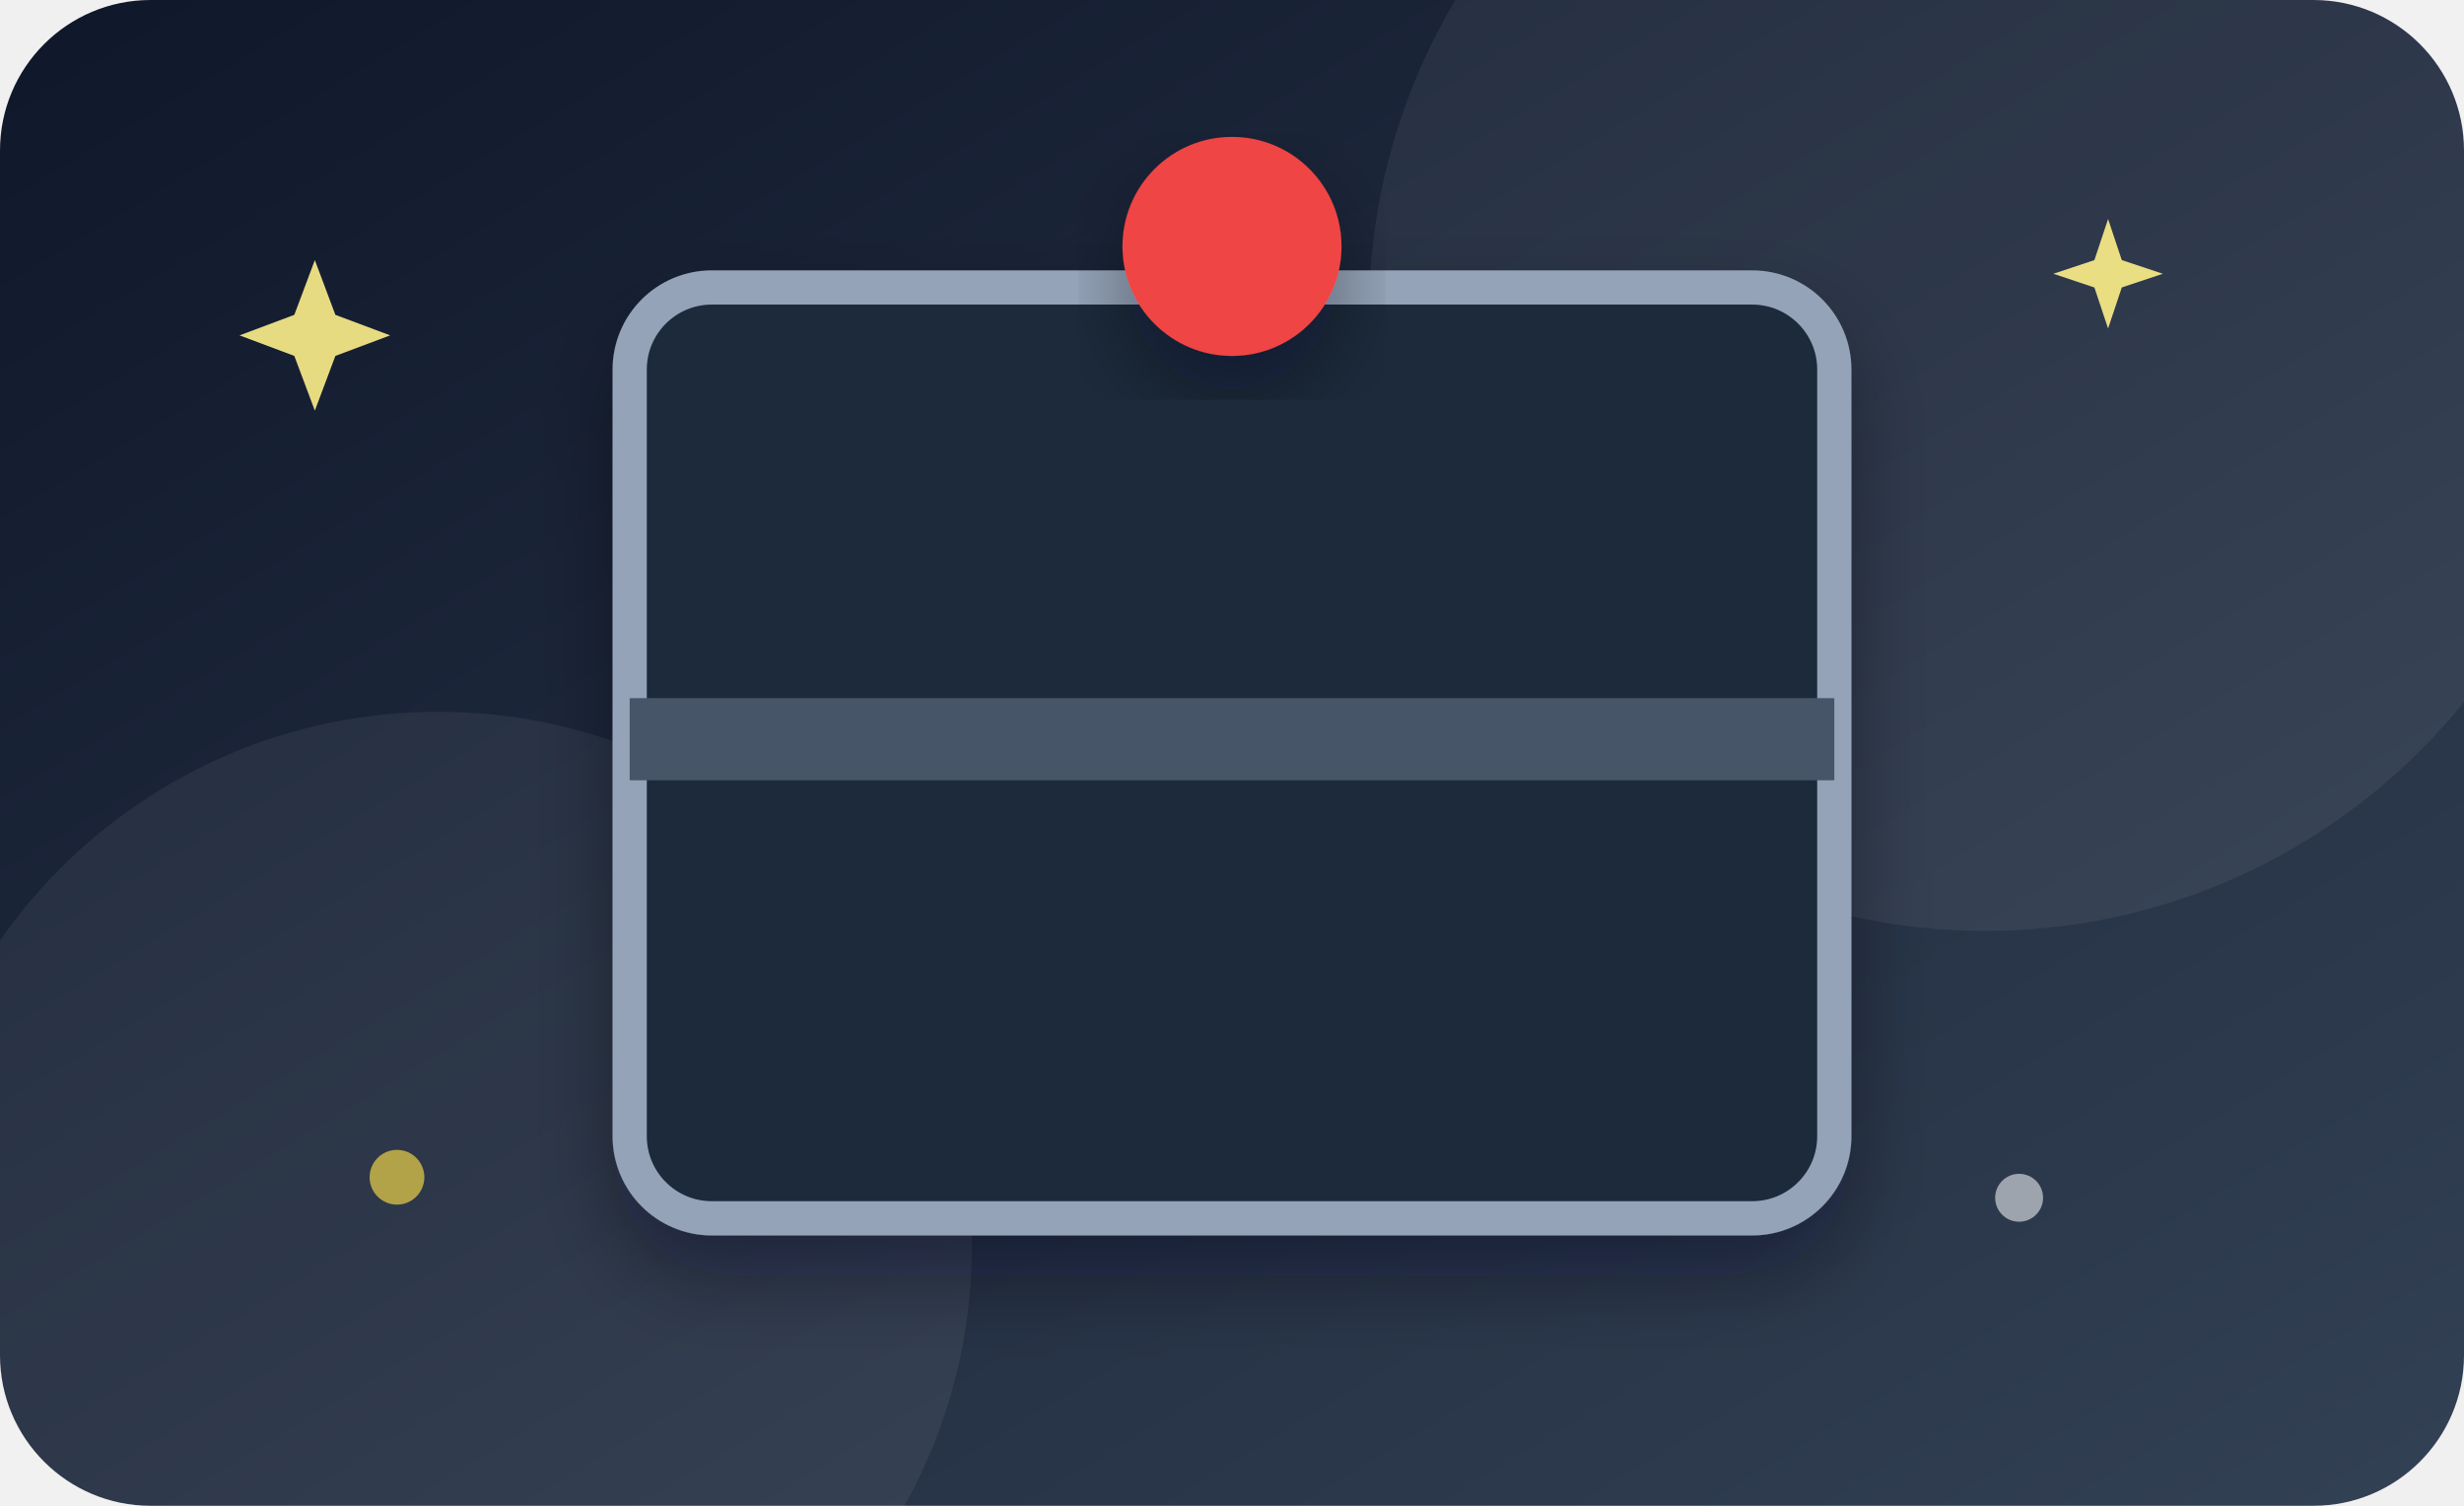
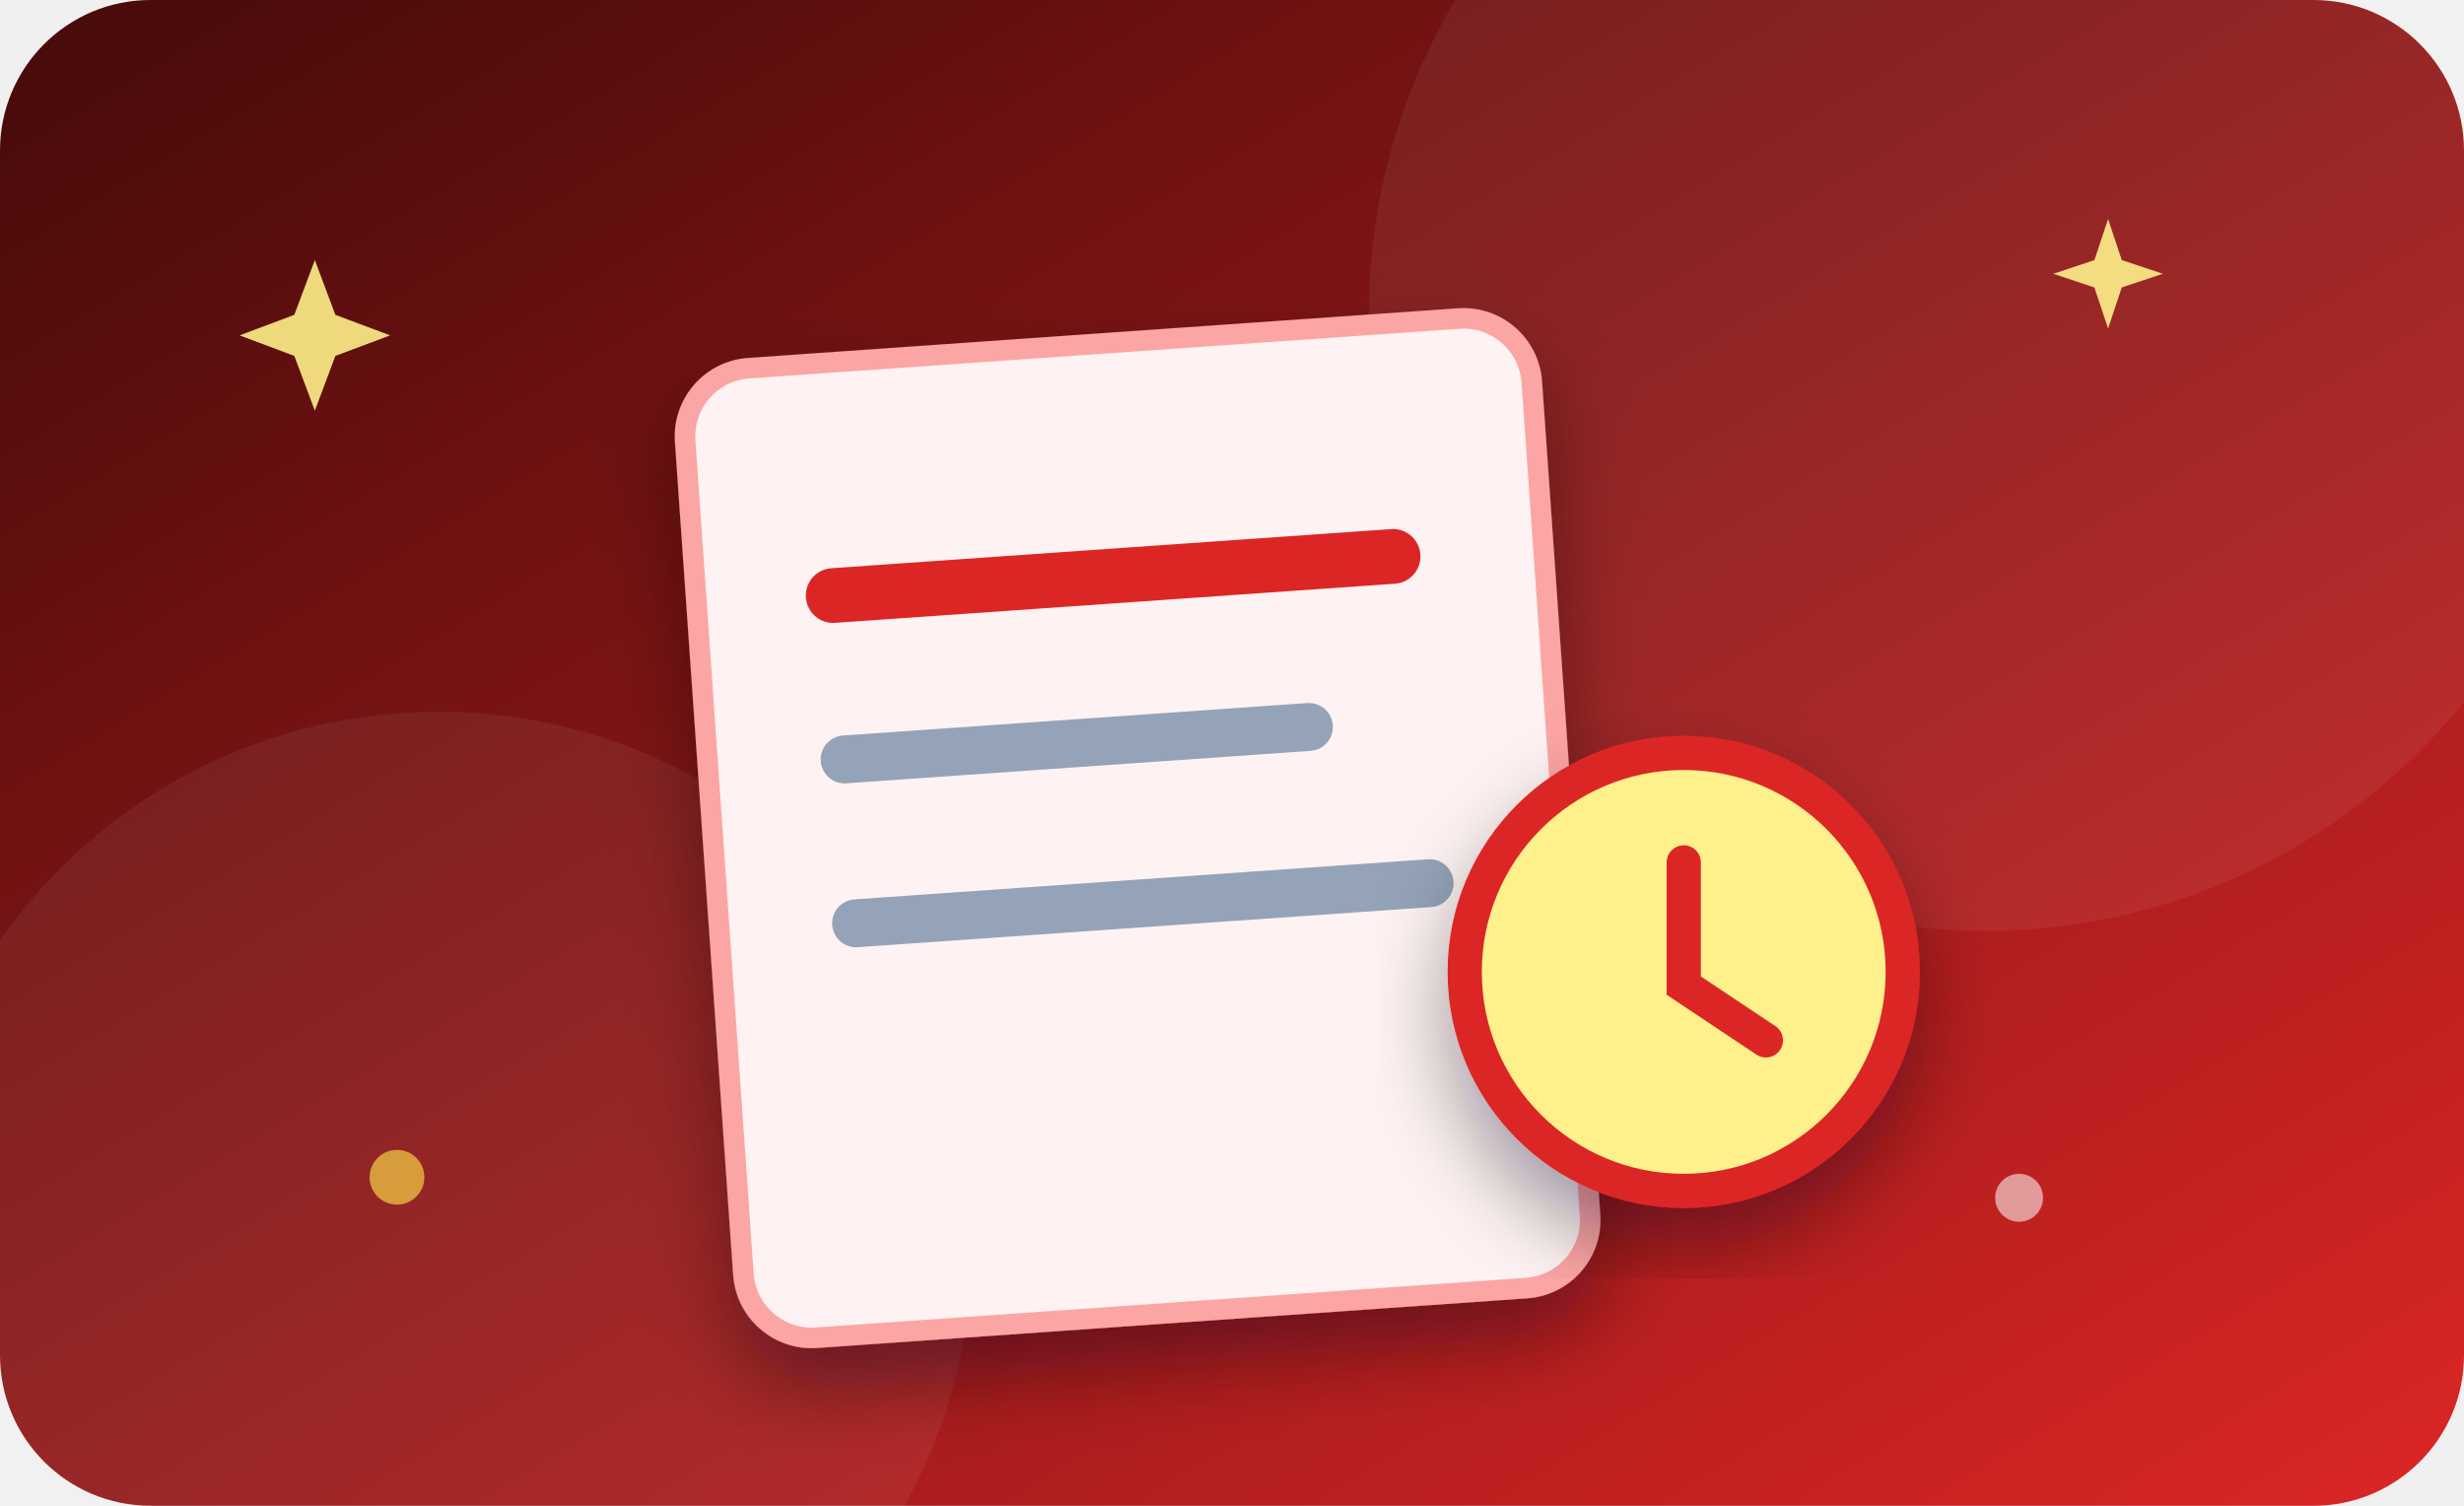
<svg xmlns="http://www.w3.org/2000/svg" viewBox="0 0 360 220" width="360" height="220">
  <defs>
    <filter id="sh" x="-20%" y="-20%" width="140%" height="140%">
      <feDropShadow dx="0" dy="6" stdDeviation="6" flood-color="#090D16" flood-opacity="0.38" />
    </filter>
    <linearGradient id="goldG" x1="0" y1="0" x2="1" y2="1">
      <stop offset="0%" stop-color="#FEF08A" />
      <stop offset="45%" stop-color="#F59E0B" />
      <stop offset="100%" stop-color="#B45309" />
    </linearGradient>
    <linearGradient id="cashG" x1="0" y1="0" x2="1" y2="1">
      <stop offset="0%" stop-color="#6EE7B7" />
      <stop offset="100%" stop-color="#059669" />
    </linearGradient>
    <linearGradient id="silverG" x1="0" y1="0" x2="0" y2="1">
      <stop offset="0%" stop-color="#F8FAFC" />
      <stop offset="55%" stop-color="#CBD5E1" />
      <stop offset="100%" stop-color="#64748B" />
    </linearGradient>
    <linearGradient id="redG" x1="0" y1="0" x2="1" y2="1">
      <stop offset="0%" stop-color="#FCA5A5" />
      <stop offset="50%" stop-color="#EF4444" />
      <stop offset="100%" stop-color="#991B1B" />
    </linearGradient>
    <linearGradient id="skyBlue" x1="0" y1="0" x2="1" y2="1">
      <stop offset="0%" stop-color="#1E3A8A" />
      <stop offset="100%" stop-color="#0EA5E9" />
    </linearGradient>
    <linearGradient id="warmDawn" x1="0" y1="0" x2="1" y2="1">
      <stop offset="0%" stop-color="#7C2D12" />
      <stop offset="100%" stop-color="#F97316" />
    </linearGradient>
    <linearGradient id="emeraldBg" x1="0" y1="0" x2="1" y2="1">
      <stop offset="0%" stop-color="#064E3B" />
      <stop offset="100%" stop-color="#10B981" />
    </linearGradient>
    <linearGradient id="violetBg" x1="0" y1="0" x2="1" y2="1">
      <stop offset="0%" stop-color="#3B0764" />
      <stop offset="100%" stop-color="#8B5CF6" />
    </linearGradient>
    <linearGradient id="stormBg" x1="0" y1="0" x2="1" y2="1">
      <stop offset="0%" stop-color="#0F172A" />
      <stop offset="100%" stop-color="#334155" />
    </linearGradient>
    <linearGradient id="crimsonBg" x1="0" y1="0" x2="1" y2="1">
      <stop offset="0%" stop-color="#450A0A" />
      <stop offset="100%" stop-color="#DC2626" />
    </linearGradient>
  </defs>
-   <rect width="360" height="220" rx="22" fill="url(#stormBg)" />
+   <rect width="360" height="220" rx="22" fill="url(#crimsonBg)" />
  <circle cx="290" cy="46" r="90" fill="#FFFFFF" opacity="0.06" />
  <circle cx="64" cy="182" r="78" fill="#FFFFFF" opacity="0.06" />
  <g fill="#FEF08A" opacity="0.9">
    <path d="M46 38 L49 46 L57 49 L49 52 L46 60 L43 52 L35 49 L43 46 Z" />
    <path d="M308 32 L310 38 L316 40 L310 42 L308 48 L306 42 L300 40 L306 38 Z" />
    <circle cx="295" cy="175" r="3.5" fill="#FFFFFF" opacity="0.6" />
    <circle cx="58" cy="172" r="4" fill="#FDE047" opacity="0.7" />
  </g>
-   <g filter="url(#sh)">
-     <rect x="92" y="42" width="176" height="136" rx="12" fill="#1E293B" stroke="#94A3B8" stroke-width="5" />
-     <line x1="126" y1="44" x2="126" y2="176" stroke="url(#silverG)" stroke-width="8" />
-     <line x1="162" y1="44" x2="162" y2="176" stroke="url(#silverG)" stroke-width="8" />
-     <line x1="198" y1="44" x2="198" y2="176" stroke="url(#silverG)" stroke-width="8" />
-     <line x1="234" y1="44" x2="234" y2="176" stroke="url(#silverG)" stroke-width="8" />
-     <rect x="92" y="102" width="176" height="12" fill="#475569" />
+   <g transform="translate(166,118) rotate(-4)" filter="url(#sh)">
+     <rect x="-62" y="-68" width="124" height="142" rx="10" fill="#FEF2F2" stroke="#FCA5A5" stroke-width="3" />
+     <line x1="-42" y1="-34" x2="40" y2="-34" stroke="#DC2626" stroke-width="8" stroke-linecap="round" />
+     <line x1="-42" y1="-10" x2="26" y2="-10" stroke="#94A3B8" stroke-width="7" stroke-linecap="round" />
+     <line x1="-42" y1="14" x2="42" y2="14" stroke="#94A3B8" stroke-width="7" stroke-linecap="round" />
  </g>
-   <circle cx="180" cy="36" r="16" fill="#EF4444" filter="url(#sh)" />
+   <g transform="translate(246,142)" filter="url(#sh)">
+     <circle cx="0" cy="0" r="32" fill="#FEF08A" stroke="#DC2626" stroke-width="5" />
+     <path d="M0 -16 V2 L12 10" fill="none" stroke="#DC2626" stroke-width="5" stroke-linecap="round" />
+   </g>
</svg>
